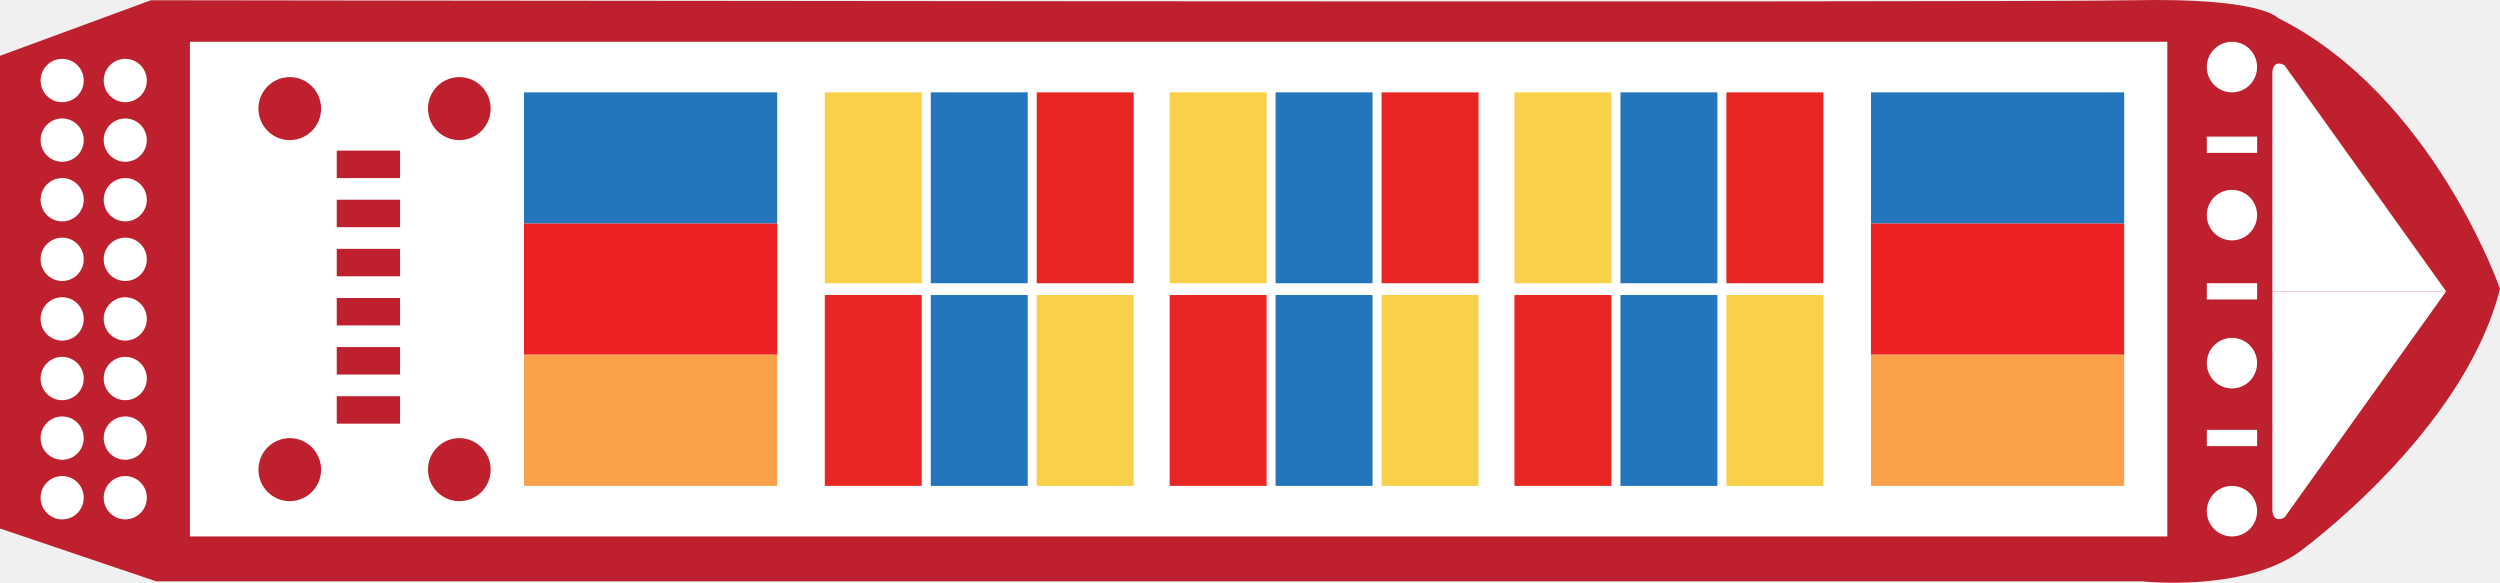
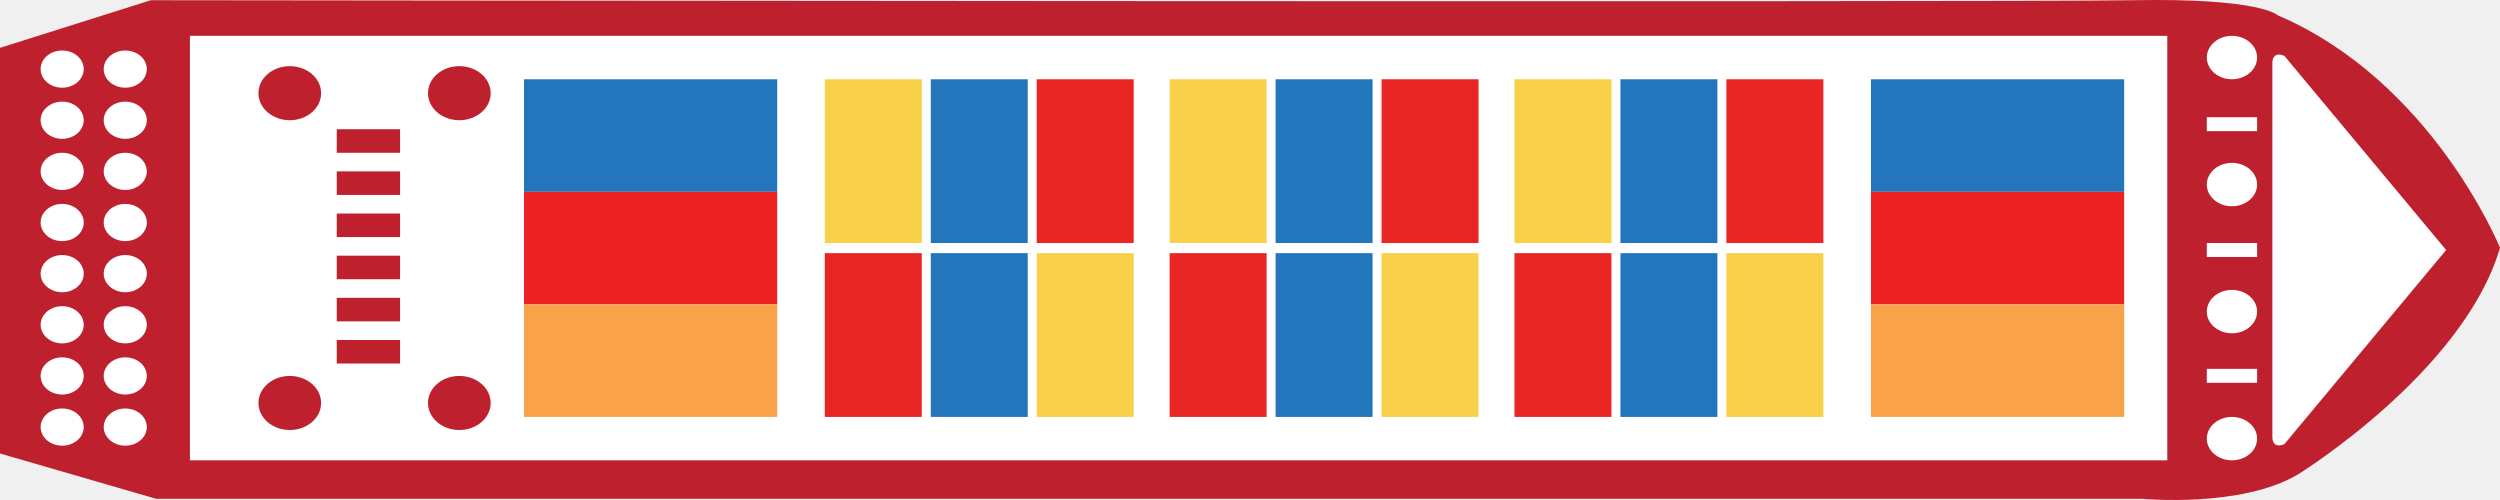
- <svg xmlns="http://www.w3.org/2000/svg" version="1.1" id="Layer_1" x="0px" y="0px" width="200px" height="46.617px" viewBox="0 0 200 46.617" enable-background="new 0 0 200 46.617" xml:space="preserve">
+ <svg xmlns="http://www.w3.org/2000/svg" version="1.1" id="Layer_1" x="0px" y="0px" width="200px" height="40px" viewBox="0 0 200 40" enable-background="new 0 0 200 40" xml:space="preserve">
  <g>
-     <path fill="#BE202E" d="M200,23.101c0,0-5.388-15.496-17.78-21.673c0,0-1.293-1.625-11.53-1.408c-10.237,0.216-158.621,0-158.621,0   L0,4.463l0,37.818l12.5,4.226h158.872c0,0,7.938,0.867,12.464-2.276C183.836,44.232,197.091,34.696,200,23.101z" />
-     <path fill="#FFFFFF" d="M195.69,23.308l-12.93-18.087c0,0-0.862-0.542-0.97,0.542v17.545" />
-     <path fill="#FFFFFF" d="M195.69,23.308l-12.93,18.087c0,0-0.862,0.541-0.97-0.542V23.308" />
-     <ellipse fill="#FFFFFF" cx="178.556" cy="5.366" rx="2.012" ry="2.024" />
-     <ellipse fill="#FFFFFF" cx="178.556" cy="17.209" rx="2.012" ry="2.023" />
-     <ellipse fill="#FFFFFF" cx="178.556" cy="29.052" rx="2.012" ry="2.023" />
-     <ellipse fill="#FFFFFF" cx="178.556" cy="40.894" rx="2.012" ry="2.023" />
-     <rect x="176.545" y="10.928" fill="#FFFFFF" width="4.024" height="1.3" />
-     <rect x="176.545" y="22.658" fill="#FFFFFF" width="4.024" height="1.3" />
-     <rect x="176.545" y="34.388" fill="#FFFFFF" width="4.024" height="1.3" />
-     <rect x="15.194" y="3.342" fill="#FFFFFF" width="158.19" height="39.575" />
-     <ellipse fill="#FFFFFF" cx="10.021" cy="6.442" rx="1.724" ry="1.734" />
-     <ellipse fill="#FFFFFF" cx="10.021" cy="11.21" rx="1.724" ry="1.734" />
-     <ellipse fill="#FFFFFF" cx="10.021" cy="15.978" rx="1.724" ry="1.734" />
-     <ellipse fill="#FFFFFF" cx="10.021" cy="20.746" rx="1.724" ry="1.734" />
-     <ellipse fill="#FFFFFF" cx="10.021" cy="25.514" rx="1.724" ry="1.734" />
-     <ellipse fill="#FFFFFF" cx="10.021" cy="30.282" rx="1.724" ry="1.734" />
-     <ellipse fill="#FFFFFF" cx="10.021" cy="35.05" rx="1.724" ry="1.734" />
-     <ellipse fill="#FFFFFF" cx="10.021" cy="39.818" rx="1.724" ry="1.734" />
-     <ellipse fill="#FFFFFF" cx="4.974" cy="6.442" rx="1.725" ry="1.734" />
-     <ellipse fill="#FFFFFF" cx="4.974" cy="11.21" rx="1.725" ry="1.734" />
-     <ellipse fill="#FFFFFF" cx="4.974" cy="15.978" rx="1.725" ry="1.734" />
-     <ellipse fill="#FFFFFF" cx="4.974" cy="20.746" rx="1.725" ry="1.734" />
-     <ellipse fill="#FFFFFF" cx="4.974" cy="25.514" rx="1.725" ry="1.734" />
-     <ellipse fill="#FFFFFF" cx="4.974" cy="30.282" rx="1.725" ry="1.734" />
-     <ellipse fill="#FFFFFF" cx="4.974" cy="35.05" rx="1.725" ry="1.734" />
-     <ellipse fill="#FFFFFF" cx="4.974" cy="39.818" rx="1.725" ry="1.734" />
-     <rect x="26.94" y="12.048" fill="#BE202E" width="5.065" height="2.196" />
-     <rect x="26.94" y="15.978" fill="#BE202E" width="5.065" height="2.196" />
-     <rect x="26.94" y="19.908" fill="#BE202E" width="5.065" height="2.196" />
-     <rect x="26.94" y="23.838" fill="#BE202E" width="5.065" height="2.196" />
-     <rect x="26.94" y="27.767" fill="#BE202E" width="5.065" height="2.196" />
-     <rect x="26.94" y="31.697" fill="#BE202E" width="5.065" height="2.196" />
-     <ellipse fill="#BE202E" cx="36.747" cy="8.689" rx="2.508" ry="2.521" />
-     <ellipse fill="#BE202E" cx="36.747" cy="37.571" rx="2.508" ry="2.521" />
-     <ellipse fill="#BE202E" cx="23.182" cy="37.571" rx="2.507" ry="2.521" />
-     <ellipse fill="#BE202E" cx="23.182" cy="8.689" rx="2.507" ry="2.521" />
-     <rect x="149.677" y="7.389" fill="#2376BC" width="20.258" height="10.494" />
-     <rect x="149.677" y="17.884" fill="#ED2224" width="20.258" height="10.493" />
-     <rect x="149.677" y="28.377" fill="#F9A24A" width="20.258" height="10.494" />
-     <rect x="41.918" y="7.389" fill="#2376BC" width="20.258" height="10.494" />
-     <rect x="41.918" y="17.884" fill="#ED2224" width="20.258" height="10.493" />
-     <rect x="41.918" y="28.377" fill="#F9A24A" width="20.258" height="10.494" />
+     <path fill="#BE202E" d="M200,19.822c0,0-5.388-13.297-17.78-18.596c0,0-1.293-1.395-11.53-1.209c-10.237,0.186-158.621,0-158.621,0   L0,3.829l0,32.45l12.5,3.626h158.872c0,0,7.938,0.744,12.464-1.953C183.836,37.953,197.091,29.771,200,19.822z" />
+     <path fill="#FFFFFF" d="M195.69,20l-12.93-15.52c0,0-0.862-0.465-0.97,0.465V20" />
+     <path fill="#FFFFFF" d="M195.69,20l-12.93,15.52c0,0-0.862,0.465-0.97-0.465V20" />
+     <ellipse fill="#FFFFFF" cx="178.556" cy="4.604" rx="2.012" ry="1.736" />
+     <ellipse fill="#FFFFFF" cx="178.556" cy="14.766" rx="2.012" ry="1.736" />
+     <ellipse fill="#FFFFFF" cx="178.556" cy="24.928" rx="2.012" ry="1.736" />
+     <ellipse fill="#FFFFFF" cx="178.556" cy="35.09" rx="2.012" ry="1.736" />
+     <rect x="176.545" y="9.377" fill="#FFFFFF" width="4.024" height="1.115" />
+     <rect x="176.545" y="19.442" fill="#FFFFFF" width="4.024" height="1.116" />
+     <rect x="176.545" y="29.507" fill="#FFFFFF" width="4.024" height="1.115" />
+     <rect x="15.194" y="2.868" fill="#FFFFFF" width="158.19" height="33.958" />
+     <ellipse fill="#FFFFFF" cx="10.021" cy="5.528" rx="1.724" ry="1.488" />
+     <ellipse fill="#FFFFFF" cx="10.021" cy="9.619" rx="1.724" ry="1.488" />
+     <ellipse fill="#FFFFFF" cx="10.021" cy="13.71" rx="1.724" ry="1.488" />
+     <ellipse fill="#FFFFFF" cx="10.021" cy="17.801" rx="1.724" ry="1.488" />
+     <ellipse fill="#FFFFFF" cx="10.021" cy="21.892" rx="1.724" ry="1.488" />
+     <ellipse fill="#FFFFFF" cx="10.021" cy="25.983" rx="1.724" ry="1.488" />
+     <ellipse fill="#FFFFFF" cx="10.021" cy="30.075" rx="1.724" ry="1.488" />
+     <ellipse fill="#FFFFFF" cx="10.021" cy="34.166" rx="1.724" ry="1.488" />
+     <ellipse fill="#FFFFFF" cx="4.974" cy="5.528" rx="1.725" ry="1.488" />
+     <ellipse fill="#FFFFFF" cx="4.974" cy="9.619" rx="1.725" ry="1.488" />
+     <ellipse fill="#FFFFFF" cx="4.974" cy="13.71" rx="1.725" ry="1.488" />
+     <ellipse fill="#FFFFFF" cx="4.974" cy="17.801" rx="1.725" ry="1.488" />
+     <ellipse fill="#FFFFFF" cx="4.974" cy="21.892" rx="1.725" ry="1.488" />
+     <ellipse fill="#FFFFFF" cx="4.974" cy="25.983" rx="1.725" ry="1.488" />
+     <ellipse fill="#FFFFFF" cx="4.974" cy="30.075" rx="1.725" ry="1.488" />
+     <ellipse fill="#FFFFFF" cx="4.974" cy="34.166" rx="1.725" ry="1.488" />
+     <rect x="26.94" y="10.338" fill="#BE202E" width="5.065" height="1.885" />
+     <rect x="26.94" y="13.71" fill="#BE202E" width="5.065" height="1.884" />
+     <rect x="26.94" y="17.082" fill="#BE202E" width="5.065" height="1.884" />
+     <rect x="26.94" y="20.454" fill="#BE202E" width="5.065" height="1.884" />
+     <rect x="26.94" y="23.826" fill="#BE202E" width="5.065" height="1.885" />
+     <rect x="26.94" y="27.198" fill="#BE202E" width="5.065" height="1.885" />
+     <ellipse fill="#BE202E" cx="36.747" cy="7.455" rx="2.508" ry="2.163" />
+     <ellipse fill="#BE202E" cx="36.747" cy="32.238" rx="2.508" ry="2.163" />
+     <ellipse fill="#BE202E" cx="23.182" cy="32.238" rx="2.507" ry="2.163" />
+     <ellipse fill="#BE202E" cx="23.182" cy="7.455" rx="2.507" ry="2.163" />
+     <rect x="149.677" y="6.341" fill="#2376BC" width="20.258" height="9.005" />
+     <rect x="149.677" y="15.345" fill="#ED2224" width="20.258" height="9.004" />
+     <rect x="149.677" y="24.349" fill="#F9A24A" width="20.258" height="9.005" />
+     <rect x="41.918" y="6.341" fill="#2376BC" width="20.258" height="9.005" />
+     <rect x="41.918" y="15.345" fill="#ED2224" width="20.258" height="9.004" />
+     <rect x="41.918" y="24.349" fill="#F9A24A" width="20.258" height="9.005" />
    <g>
-       <rect x="138.111" y="7.389" fill="#E82725" width="7.759" height="15.269" />
-       <rect x="138.111" y="23.602" fill="#F8D04A" width="7.759" height="15.269" />
-       <rect x="129.635" y="7.389" fill="#2376BC" width="7.757" height="15.269" />
-       <rect x="129.635" y="23.602" fill="#2376BC" width="7.757" height="15.269" />
-       <rect x="121.157" y="7.389" fill="#F8D04A" width="7.759" height="15.269" />
-       <rect x="121.157" y="23.602" fill="#E82725" width="7.759" height="15.269" />
+       <rect x="138.111" y="6.341" fill="#E82725" width="7.759" height="13.102" />
+       <rect x="138.111" y="20.252" fill="#F8D04A" width="7.759" height="13.102" />
+       <rect x="129.635" y="6.341" fill="#2376BC" width="7.757" height="13.102" />
+       <rect x="129.635" y="20.252" fill="#2376BC" width="7.757" height="13.102" />
+       <rect x="121.157" y="6.341" fill="#F8D04A" width="7.759" height="13.102" />
+       <rect x="121.157" y="20.252" fill="#E82725" width="7.759" height="13.102" />
    </g>
    <g>
-       <rect x="110.524" y="7.389" fill="#E82725" width="7.759" height="15.269" />
-       <rect x="110.524" y="23.602" fill="#F8D04A" width="7.759" height="15.269" />
-       <rect x="102.048" y="7.389" fill="#2376BC" width="7.757" height="15.269" />
-       <rect x="102.048" y="23.602" fill="#2376BC" width="7.757" height="15.269" />
-       <rect x="93.571" y="7.389" fill="#F8D04A" width="7.758" height="15.269" />
-       <rect x="93.571" y="23.602" fill="#E82725" width="7.758" height="15.269" />
+       <rect x="110.524" y="6.341" fill="#E82725" width="7.759" height="13.102" />
+       <rect x="110.524" y="20.252" fill="#F8D04A" width="7.759" height="13.102" />
+       <rect x="102.048" y="6.341" fill="#2376BC" width="7.757" height="13.102" />
+       <rect x="102.048" y="20.252" fill="#2376BC" width="7.757" height="13.102" />
+       <rect x="93.571" y="6.341" fill="#F8D04A" width="7.758" height="13.102" />
+       <rect x="93.571" y="20.252" fill="#E82725" width="7.758" height="13.102" />
    </g>
    <g>
-       <rect x="82.937" y="7.389" fill="#E82725" width="7.758" height="15.269" />
-       <rect x="82.937" y="23.602" fill="#F8D04A" width="7.758" height="15.269" />
-       <rect x="74.462" y="7.389" fill="#2376BC" width="7.756" height="15.269" />
-       <rect x="74.462" y="23.602" fill="#2376BC" width="7.756" height="15.269" />
-       <rect x="65.984" y="7.389" fill="#F8D04A" width="7.758" height="15.269" />
-       <rect x="65.984" y="23.602" fill="#E82725" width="7.758" height="15.269" />
+       <rect x="82.937" y="6.341" fill="#E82725" width="7.758" height="13.102" />
+       <rect x="82.937" y="20.252" fill="#F8D04A" width="7.758" height="13.102" />
+       <rect x="74.462" y="6.341" fill="#2376BC" width="7.756" height="13.102" />
+       <rect x="74.462" y="20.252" fill="#2376BC" width="7.756" height="13.102" />
+       <rect x="65.984" y="6.341" fill="#F8D04A" width="7.758" height="13.102" />
+       <rect x="65.984" y="20.252" fill="#E82725" width="7.758" height="13.102" />
    </g>
  </g>
</svg>
